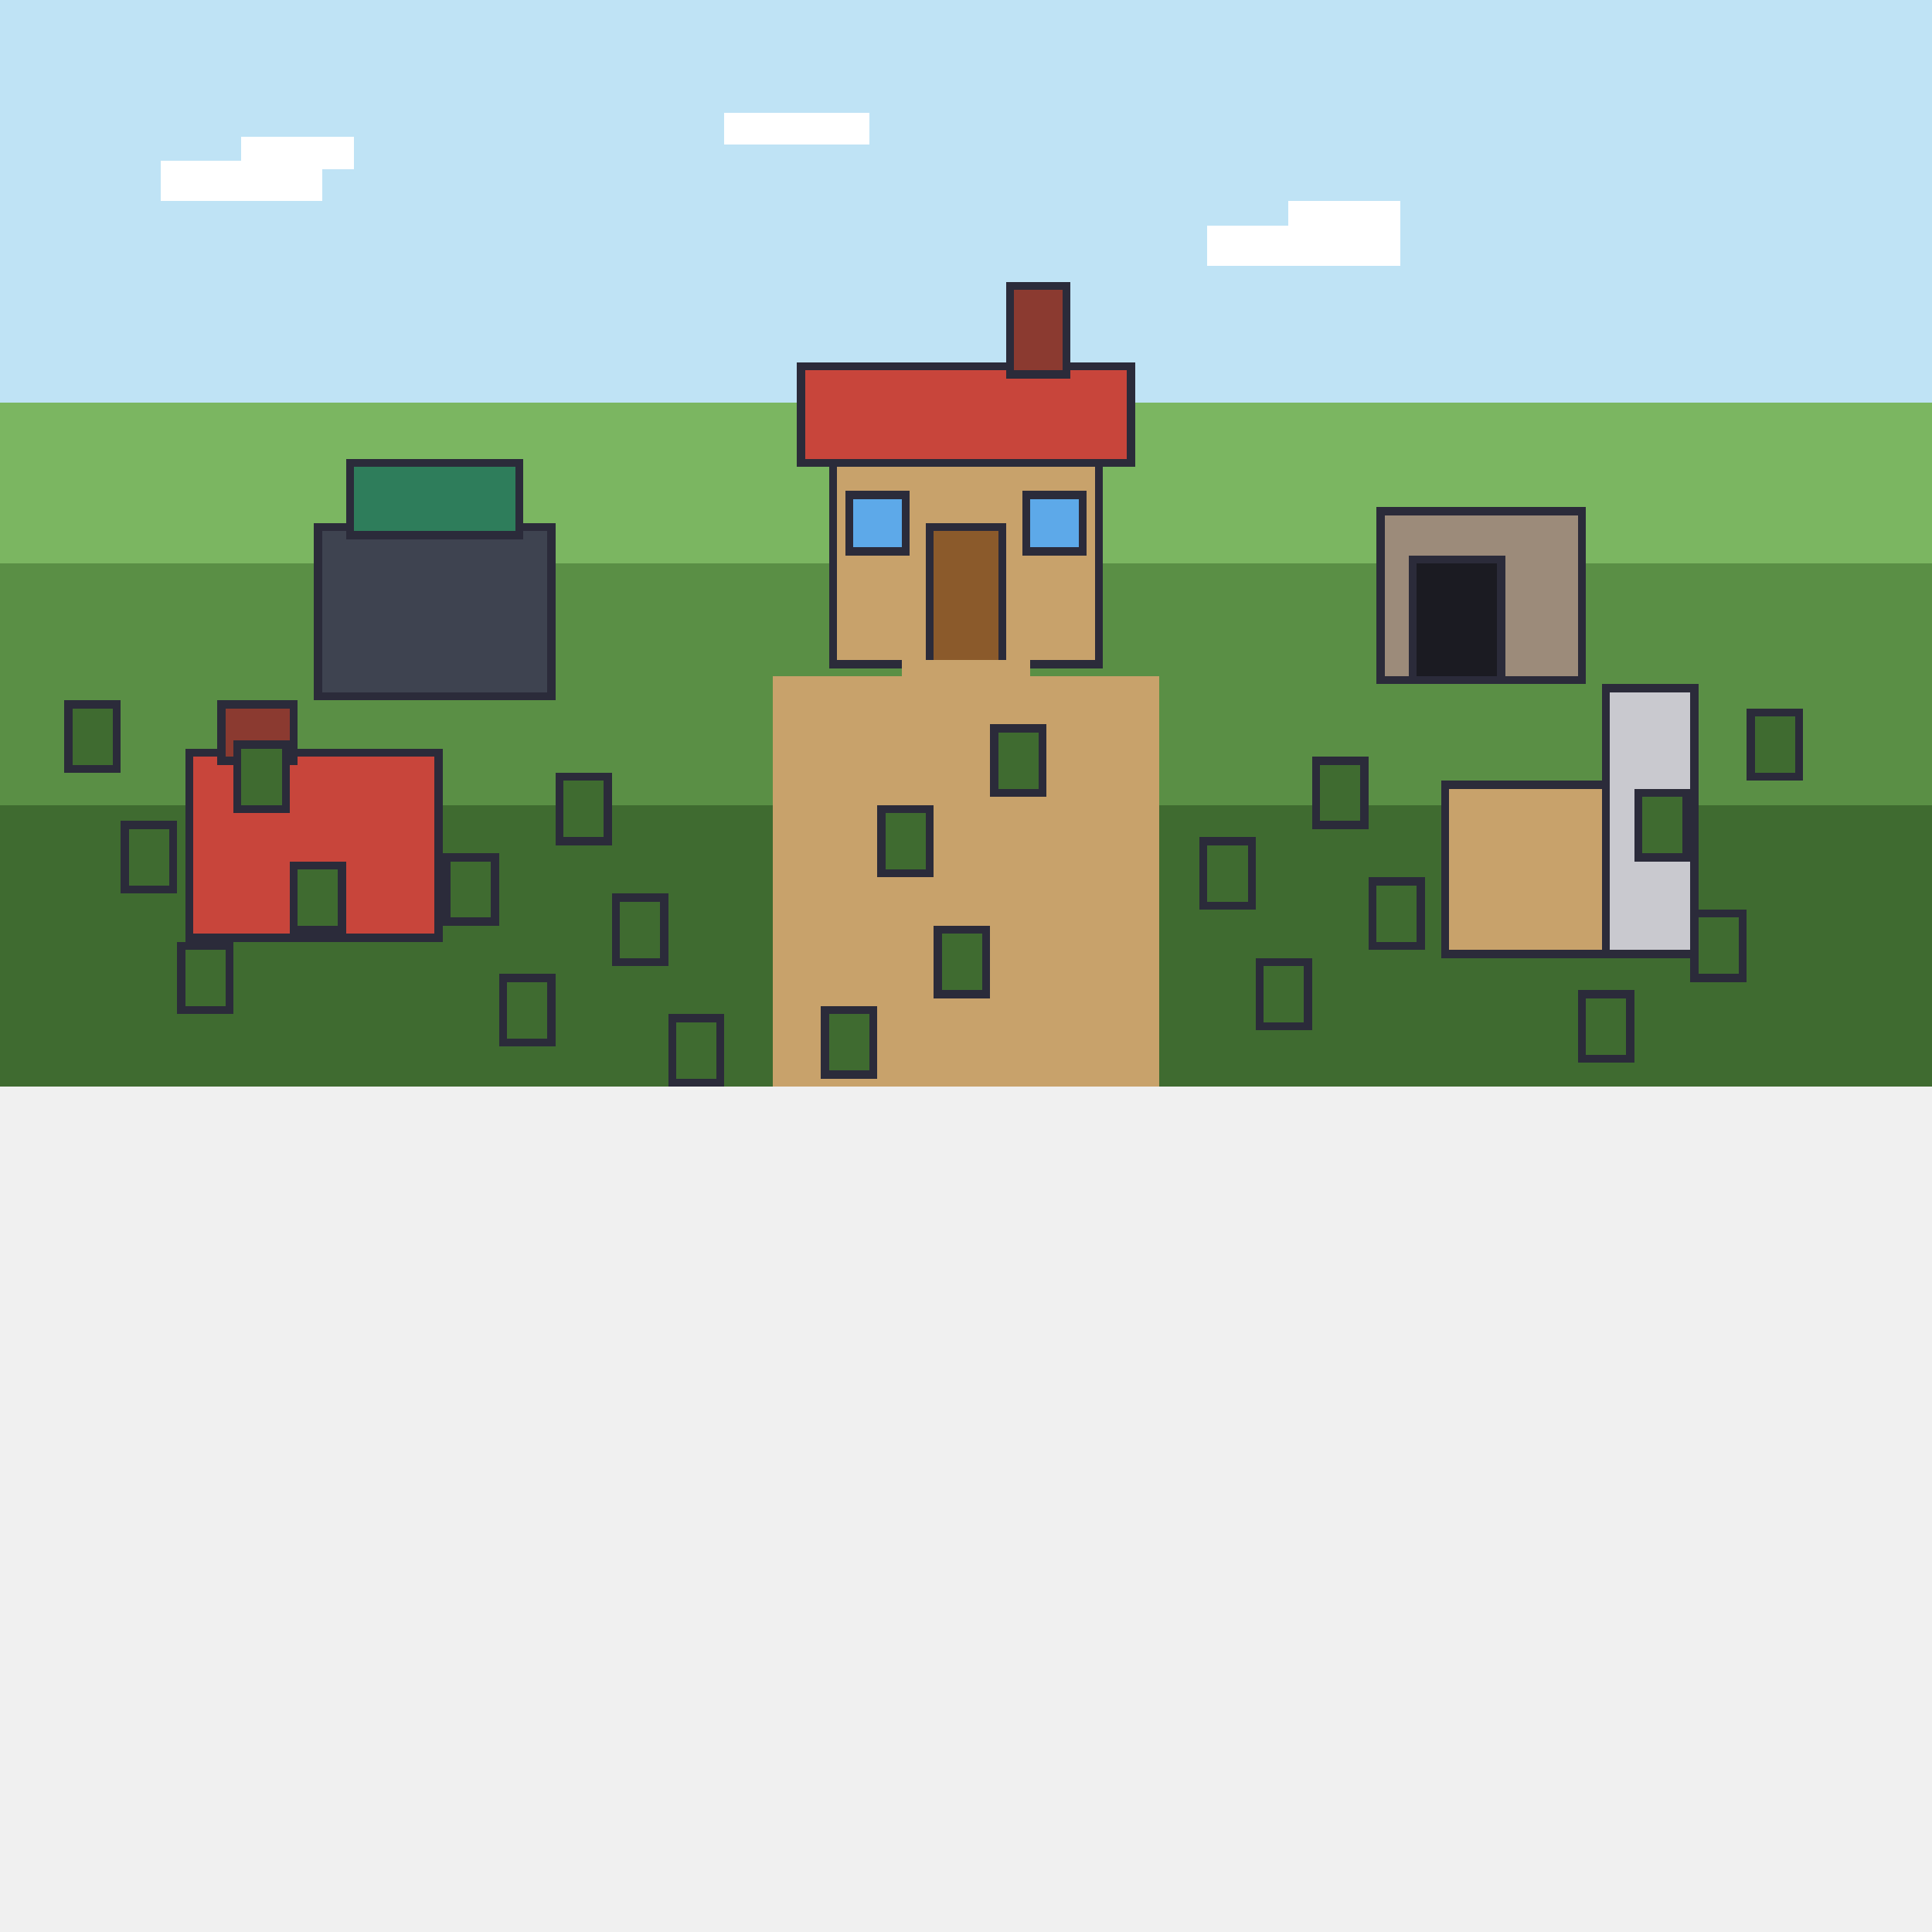
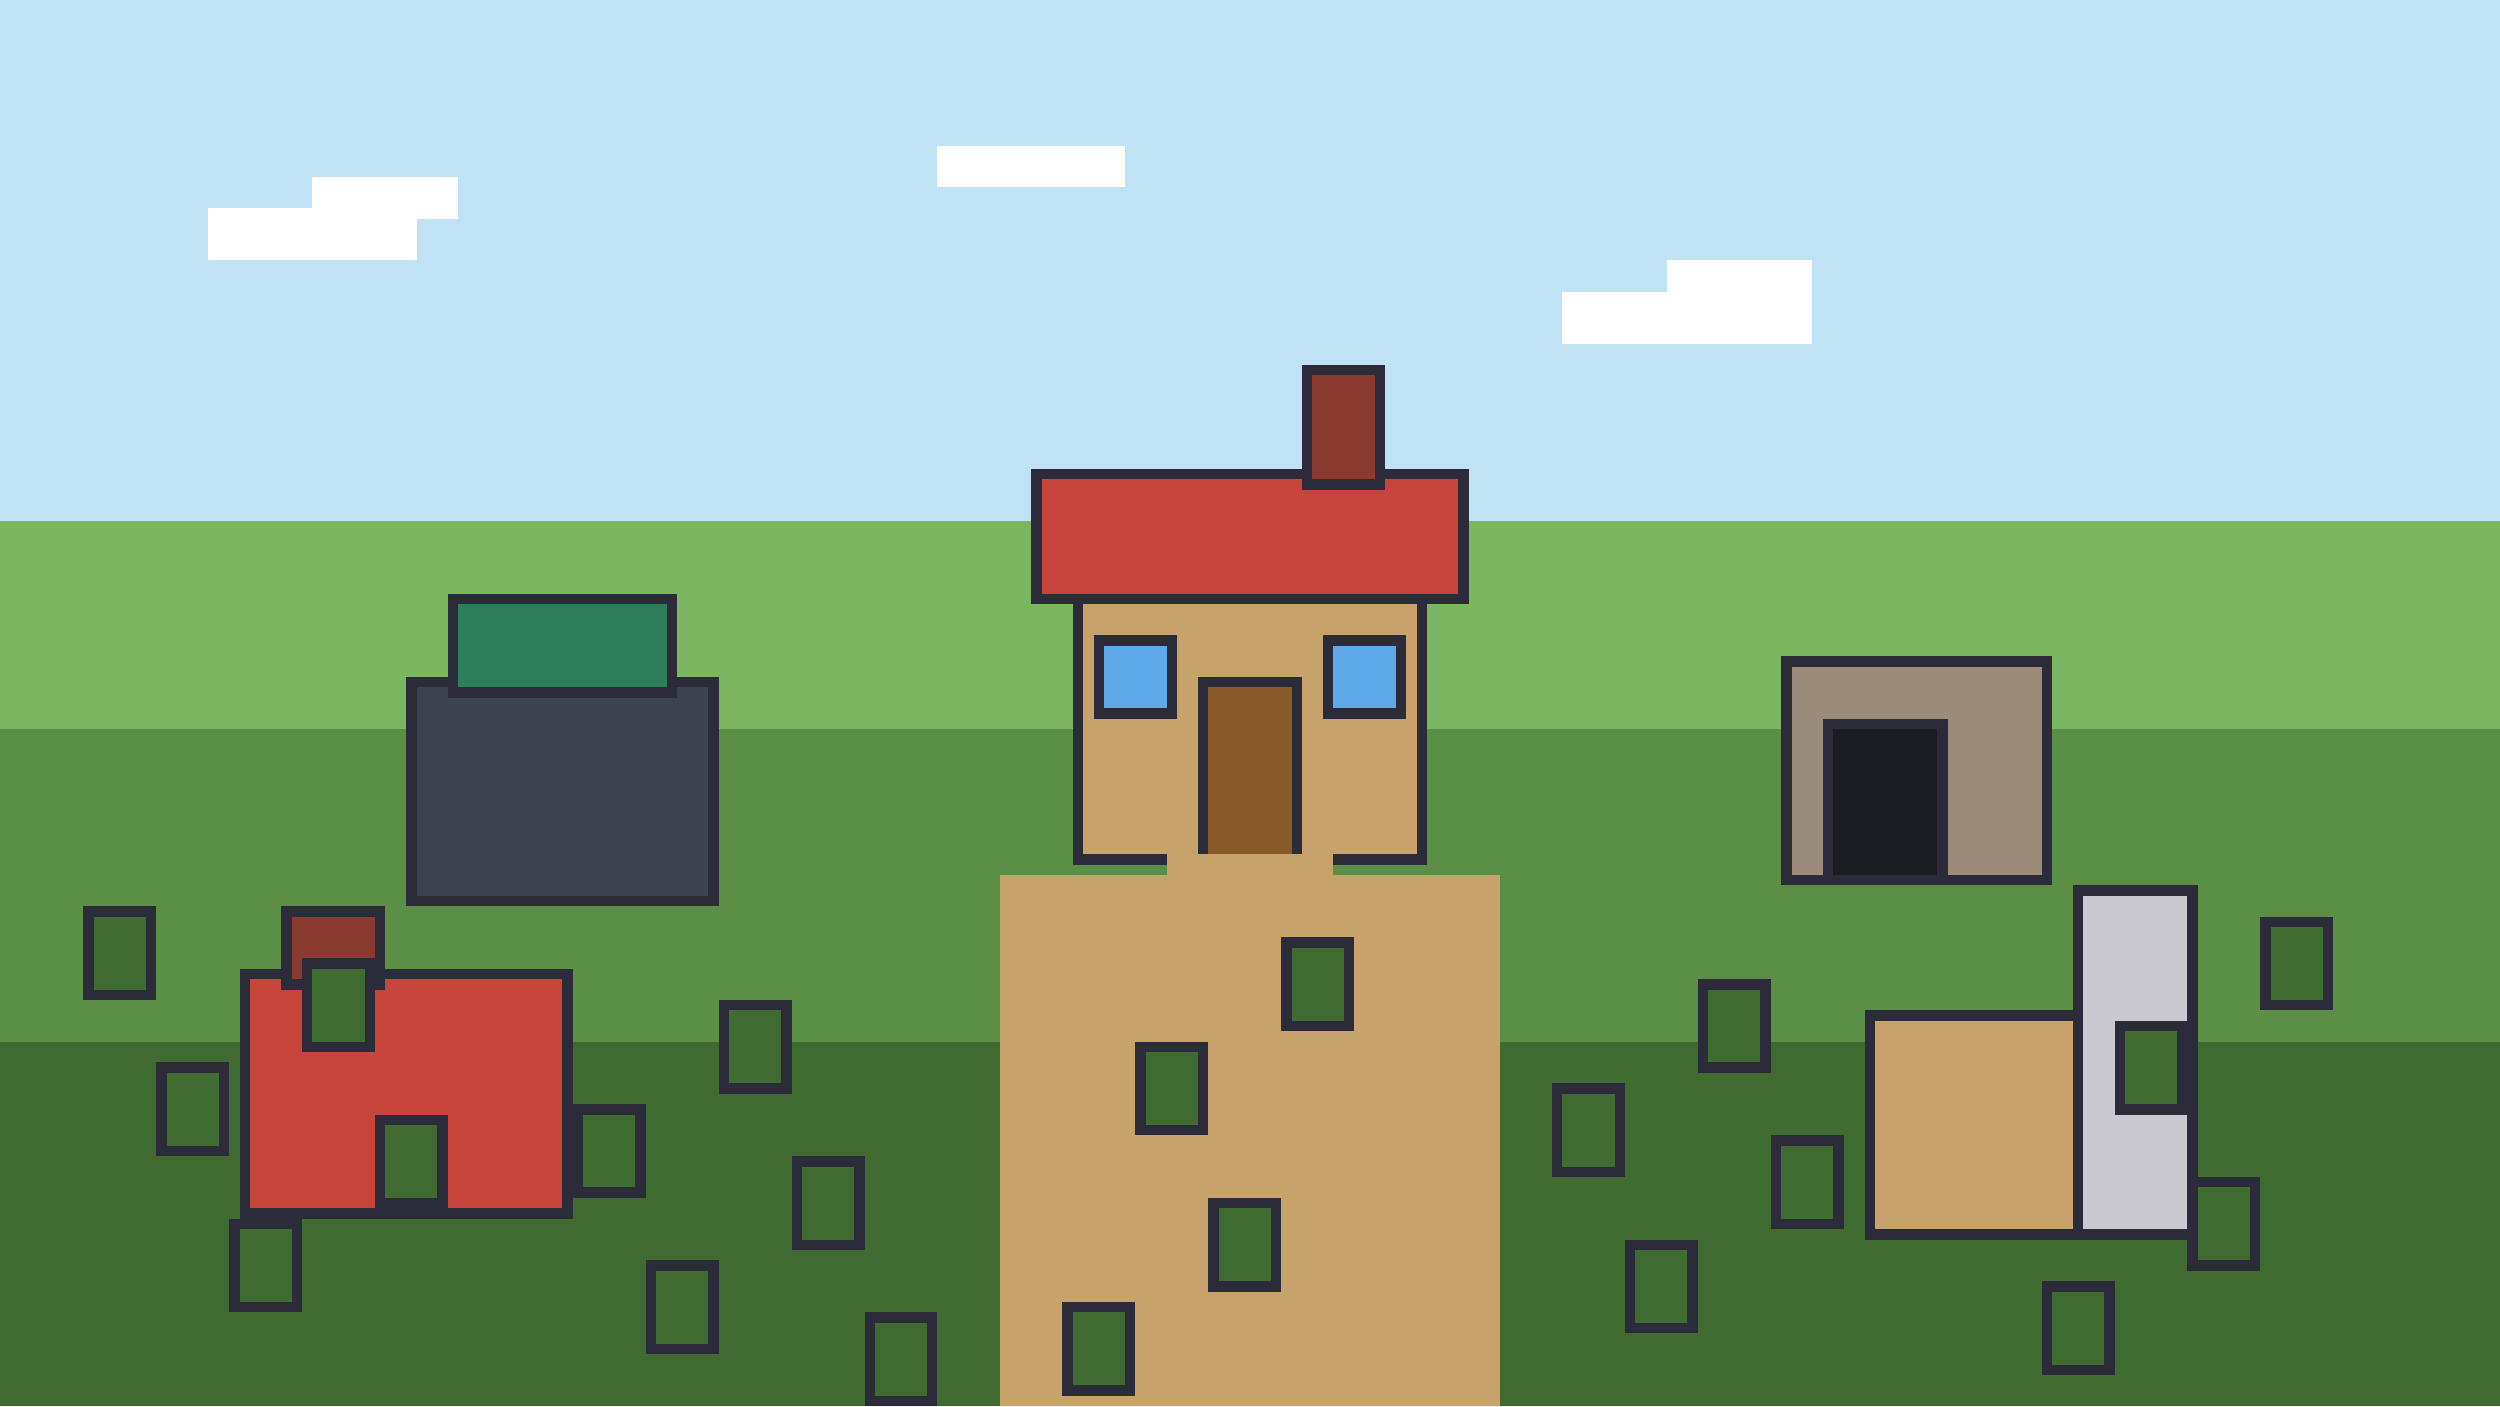
- <svg xmlns="http://www.w3.org/2000/svg" width="1920" height="1920" viewBox="0 0 240 240" shape-rendering="crispEdges">
+ <svg xmlns="http://www.w3.org/2000/svg" width="1920" height="1080" viewBox="0 0 240 135" shape-rendering="crispEdges">
  <rect x="0" y="0" width="240" height="135" fill="#bfe3f5" />
  <rect x="0" y="50" width="240" height="85" fill="#7BB661" />
  <rect x="0" y="70" width="240" height="65" fill="#5A8F45" />
  <rect x="0" y="100" width="240" height="35" fill="#3F6B30" />
  <rect x="20" y="20" width="20" height="5" fill="#FFFFFF" />
  <rect x="30" y="17" width="14" height="4" fill="#FFFFFF" />
  <rect x="150" y="28" width="24" height="5" fill="#FFFFFF" />
  <rect x="160" y="25" width="14" height="4" fill="#FFFFFF" />
  <rect x="90" y="14" width="18" height="4" fill="#FFFFFF" />
  <rect x="10" y="60" width="220" height="3" fill="#7bb661" />
  <rect x="103" y="55" width="34" height="28" fill="#2B2B3A" />
  <rect x="104" y="56" width="32" height="26" fill="#C8A26B" />
  <rect x="99" y="45" width="42" height="13" fill="#2B2B3A" />
  <rect x="100" y="46" width="40" height="11" fill="#C8453B" />
  <rect x="125" y="35" width="8" height="12" fill="#2B2B3A" />
  <rect x="126" y="36" width="6" height="10" fill="#8B3A30" />
  <rect x="115" y="65" width="10" height="18" fill="#2B2B3A" />
  <rect x="116" y="66" width="8" height="16" fill="#8B5A2B" />
  <rect x="105" y="61" width="8" height="8" fill="#2B2B3A" />
  <rect x="106" y="62" width="6" height="6" fill="#5DA9E9" />
  <rect x="127" y="61" width="8" height="8" fill="#2B2B3A" />
  <rect x="128" y="62" width="6" height="6" fill="#5DA9E9" />
  <rect x="39" y="65" width="30" height="22" fill="#2B2B3A" />
  <rect x="40" y="66" width="28" height="20" fill="#3E4350" />
  <rect x="43" y="57" width="22" height="10" fill="#2B2B3A" />
  <rect x="44" y="58" width="20" height="8" fill="#2E7D5B" />
  <rect x="171" y="63" width="26" height="22" fill="#2B2B3A" />
  <rect x="172" y="64" width="24" height="20" fill="#9C8B7A" />
  <rect x="175" y="69" width="12" height="16" fill="#2B2B3A" />
  <rect x="176" y="70" width="10" height="14" fill="#1B1B22" />
  <rect x="23" y="93" width="32" height="24" fill="#2B2B3A" />
  <rect x="24" y="94" width="30" height="22" fill="#C8453B" />
  <rect x="27" y="87" width="10" height="8" fill="#2B2B3A" />
  <rect x="28" y="88" width="8" height="6" fill="#8B3A30" />
  <rect x="179" y="97" width="28" height="22" fill="#2B2B3A" />
  <rect x="180" y="98" width="26" height="20" fill="#C8A26B" />
  <rect x="199" y="85" width="12" height="34" fill="#2B2B3A" />
  <rect x="200" y="86" width="10" height="32" fill="#C9C9CF" />
  <rect x="96" y="84" width="48" height="51" fill="#C8A26B" />
  <rect x="112" y="82" width="16" height="4" fill="#C8A26B" />
  <rect x="8" y="87" width="7" height="9" fill="#2B2B3A" />
  <rect x="9" y="88" width="5" height="7" fill="#3F6B30" />
  <rect x="55" y="106" width="7" height="9" fill="#2B2B3A" />
  <rect x="56" y="107" width="5" height="7" fill="#3F6B30" />
  <rect x="102" y="125" width="7" height="9" fill="#2B2B3A" />
  <rect x="103" y="126" width="5" height="7" fill="#3F6B30" />
  <rect x="149" y="104" width="7" height="9" fill="#2B2B3A" />
  <rect x="150" y="105" width="5" height="7" fill="#3F6B30" />
  <rect x="196" y="123" width="7" height="9" fill="#2B2B3A" />
  <rect x="197" y="124" width="5" height="7" fill="#3F6B30" />
  <rect x="15" y="102" width="7" height="9" fill="#2B2B3A" />
  <rect x="16" y="103" width="5" height="7" fill="#3F6B30" />
  <rect x="62" y="121" width="7" height="9" fill="#2B2B3A" />
  <rect x="63" y="122" width="5" height="7" fill="#3F6B30" />
  <rect x="109" y="100" width="7" height="9" fill="#2B2B3A" />
  <rect x="110" y="101" width="5" height="7" fill="#3F6B30" />
  <rect x="156" y="119" width="7" height="9" fill="#2B2B3A" />
  <rect x="157" y="120" width="5" height="7" fill="#3F6B30" />
  <rect x="203" y="98" width="7" height="9" fill="#2B2B3A" />
  <rect x="204" y="99" width="5" height="7" fill="#3F6B30" />
  <rect x="22" y="117" width="7" height="9" fill="#2B2B3A" />
  <rect x="23" y="118" width="5" height="7" fill="#3F6B30" />
  <rect x="69" y="96" width="7" height="9" fill="#2B2B3A" />
  <rect x="70" y="97" width="5" height="7" fill="#3F6B30" />
  <rect x="116" y="115" width="7" height="9" fill="#2B2B3A" />
  <rect x="117" y="116" width="5" height="7" fill="#3F6B30" />
  <rect x="163" y="94" width="7" height="9" fill="#2B2B3A" />
  <rect x="164" y="95" width="5" height="7" fill="#3F6B30" />
  <rect x="210" y="113" width="7" height="9" fill="#2B2B3A" />
  <rect x="211" y="114" width="5" height="7" fill="#3F6B30" />
  <rect x="29" y="92" width="7" height="9" fill="#2B2B3A" />
  <rect x="30" y="93" width="5" height="7" fill="#3F6B30" />
  <rect x="76" y="111" width="7" height="9" fill="#2B2B3A" />
  <rect x="77" y="112" width="5" height="7" fill="#3F6B30" />
  <rect x="123" y="90" width="7" height="9" fill="#2B2B3A" />
  <rect x="124" y="91" width="5" height="7" fill="#3F6B30" />
  <rect x="170" y="109" width="7" height="9" fill="#2B2B3A" />
  <rect x="171" y="110" width="5" height="7" fill="#3F6B30" />
  <rect x="217" y="88" width="7" height="9" fill="#2B2B3A" />
  <rect x="218" y="89" width="5" height="7" fill="#3F6B30" />
  <rect x="36" y="107" width="7" height="9" fill="#2B2B3A" />
  <rect x="37" y="108" width="5" height="7" fill="#3F6B30" />
  <rect x="83" y="126" width="7" height="9" fill="#2B2B3A" />
  <rect x="84" y="127" width="5" height="7" fill="#3F6B30" />
</svg>
